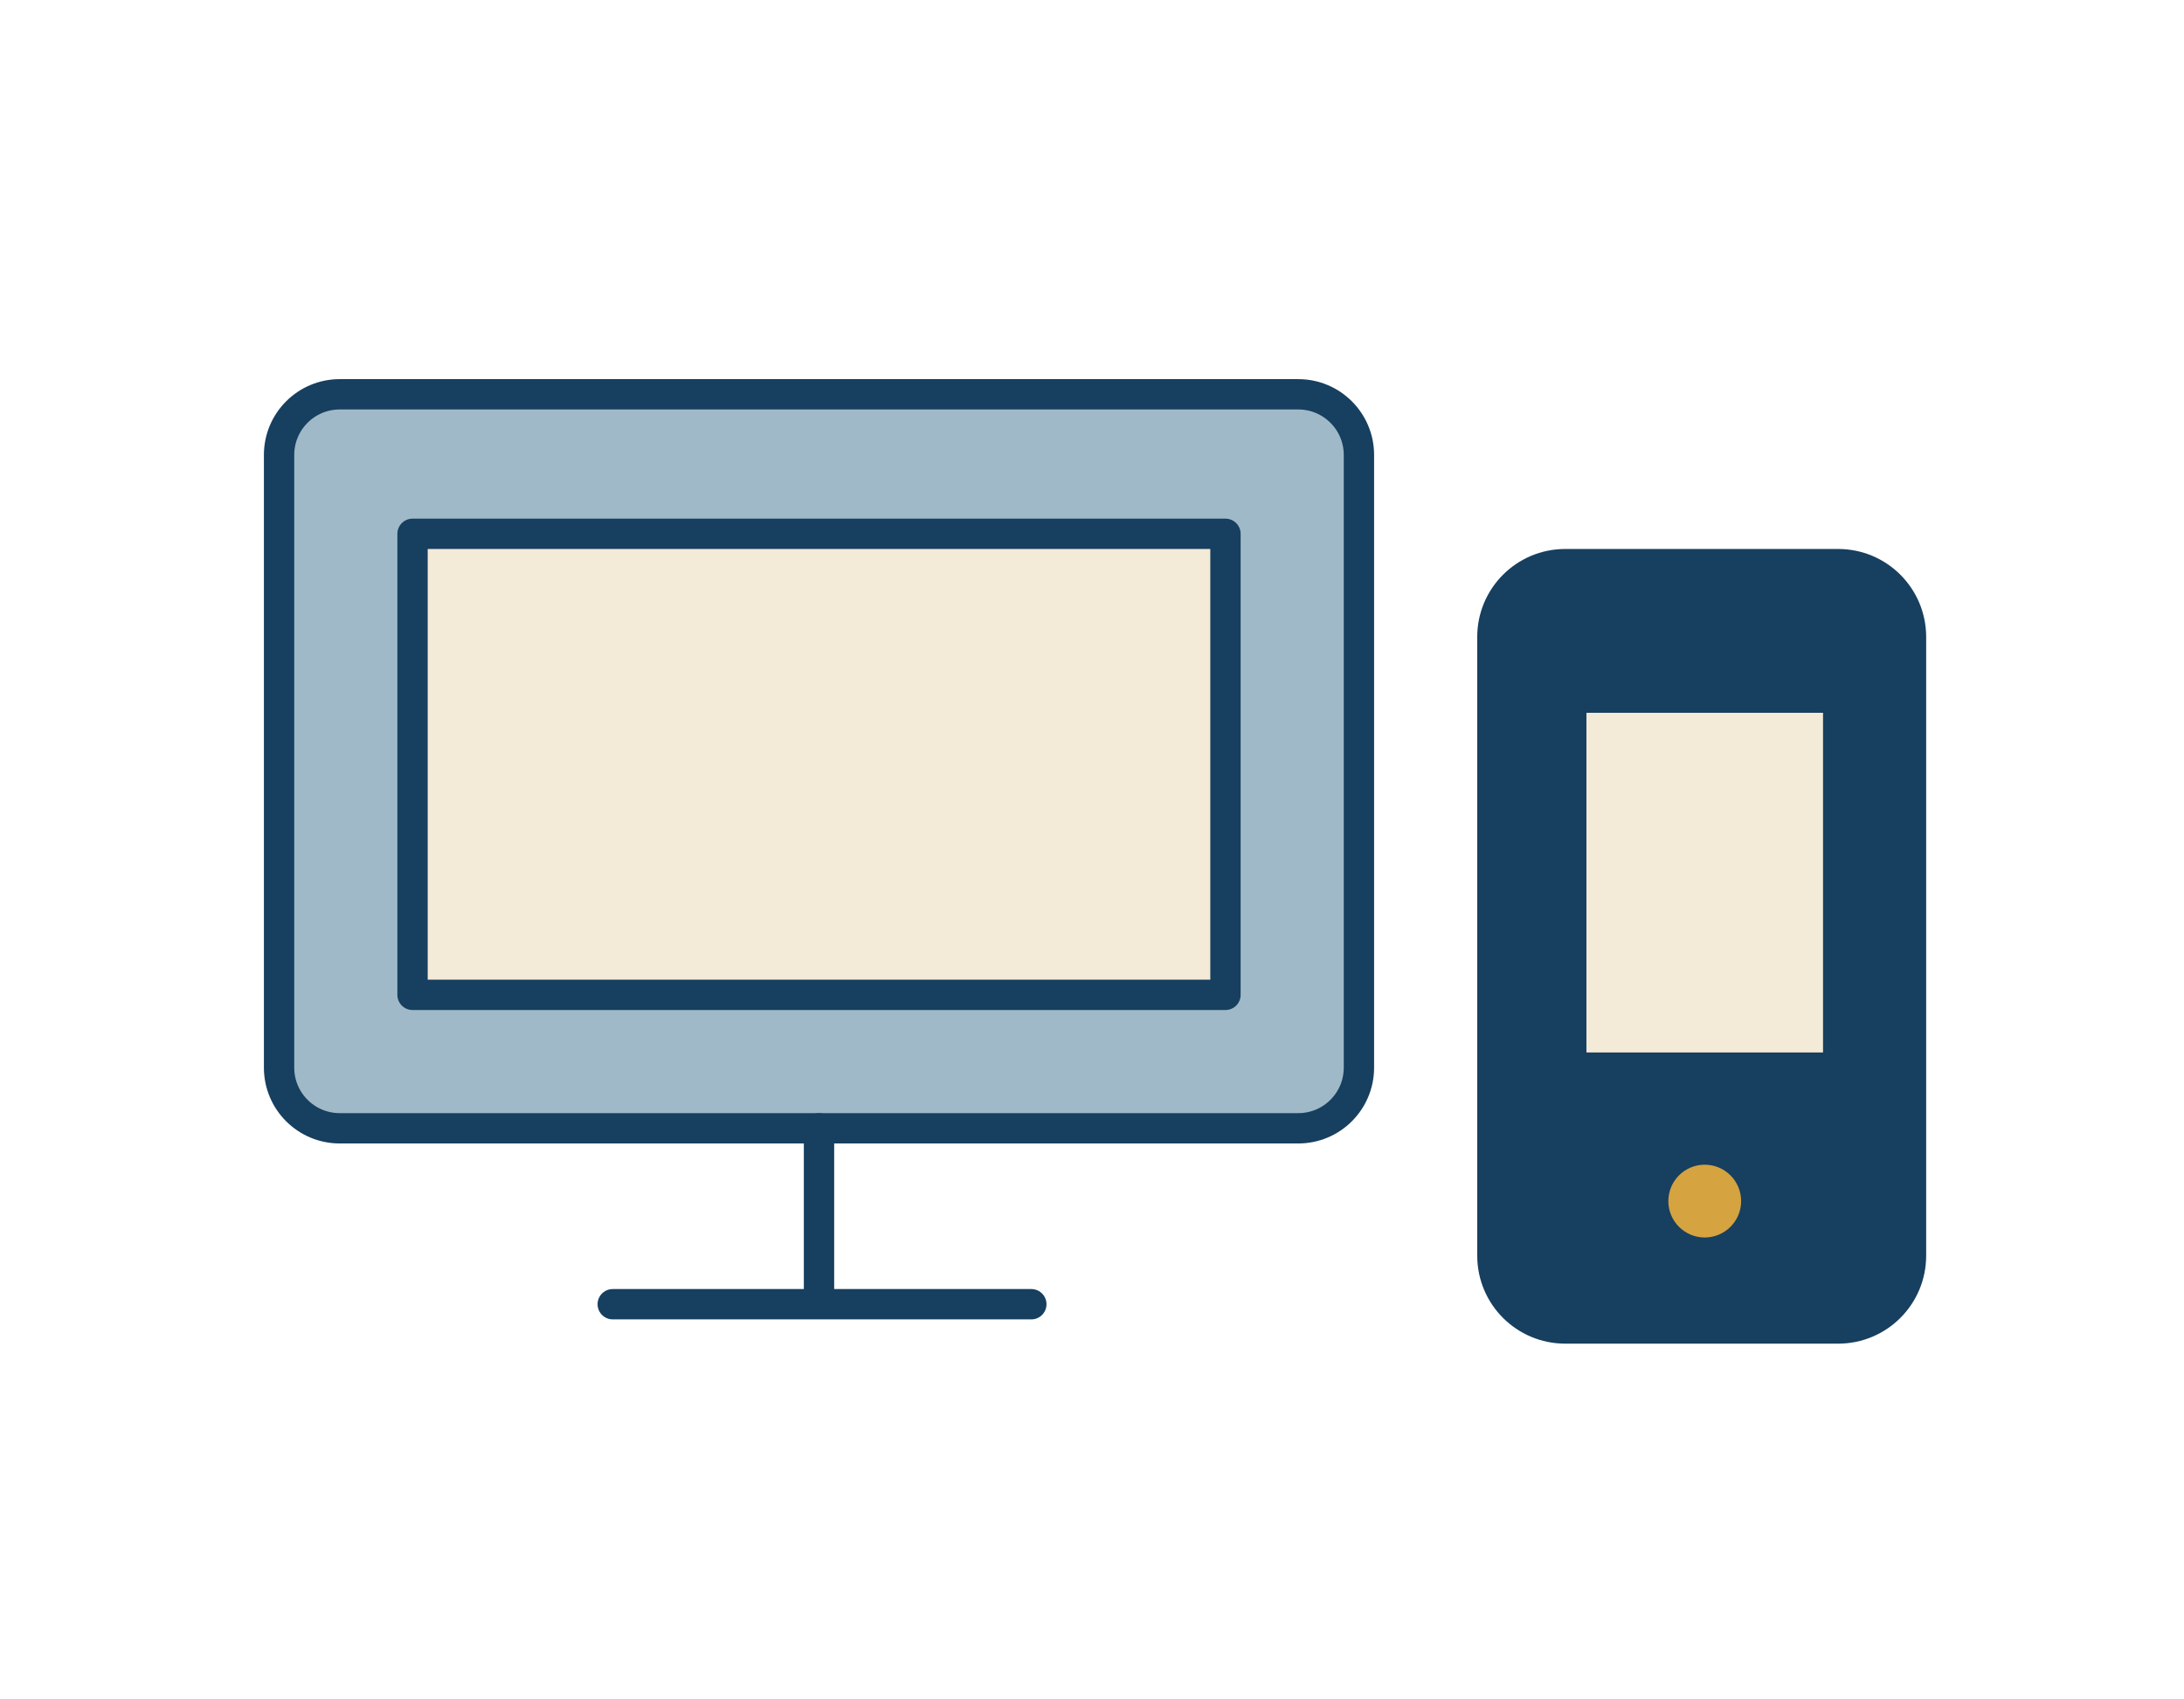
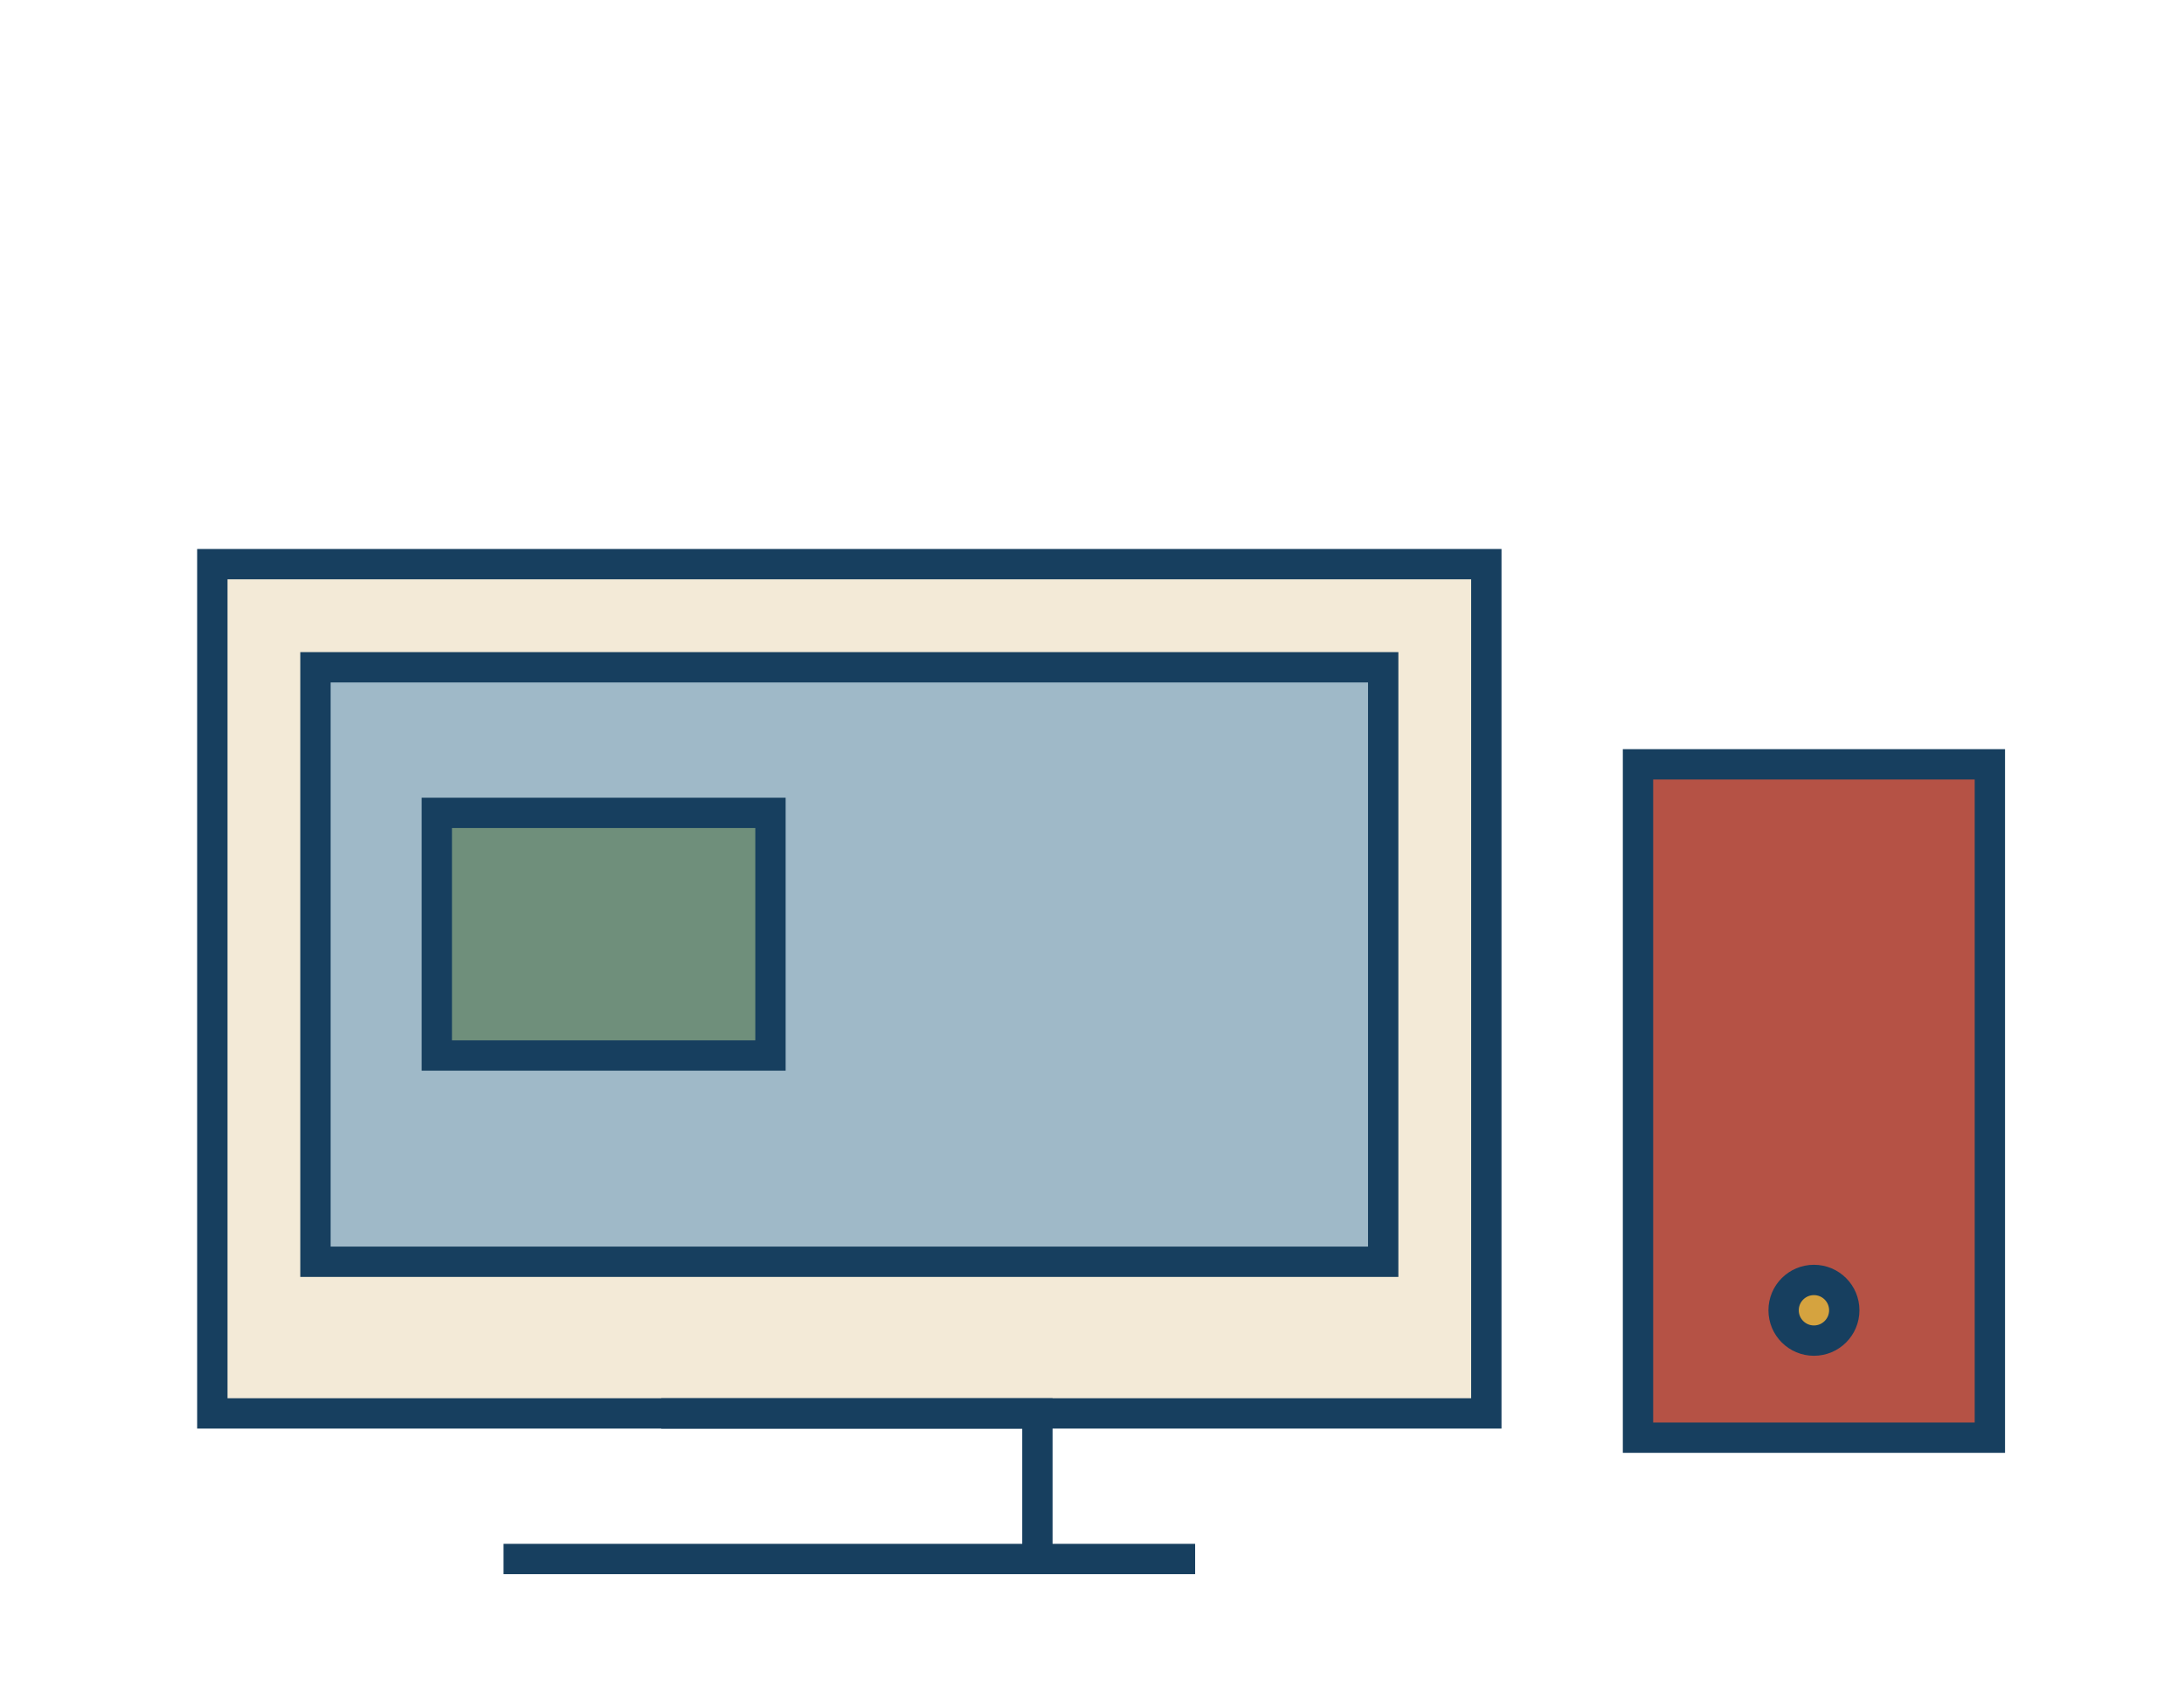
- <svg xmlns="http://www.w3.org/2000/svg" width="360" height="280" viewBox="0 0 360 280">
-   <g stroke="#173f5f" stroke-width="5" stroke-linecap="round" stroke-linejoin="round">
-     <rect x="46" y="65" width="178" height="121" rx="10" fill="#9fb9c8" />
-     <path d="M68 88h134v76H68z" fill="#f3ead7" />
-     <path d="M101 215h69M135 186v29" fill="none" />
-     <rect x="246" y="93" width="69" height="126" rx="12" fill="#173f5f" />
-     <circle cx="281" cy="198" r="6" fill="#d5a33f" stroke="none" />
-     <path d="M259 115h44v61h-44z" fill="#f3ead7" />
+ <svg xmlns="http://www.w3.org/2000/svg" viewBox="0 0 360 280">
+   <g stroke="#173f5f" stroke-width="5">
+     <path fill="#f3ead7" d="M35 93h210v140H35z" />
+     <path fill="#9fb9c8" d="M52 110h176v98H52z" />
+     <path d="M109 233h62v24M83 257h114" fill="none" />
+     <path fill="#b55245" d="M270 126h58v111h-58z" />
+     <circle cx="299" cy="216" r="5" fill="#d5a33f" />
+     <path fill="#6f8f7b" d="M72 134h55v40H72z" />
  </g>
</svg>
